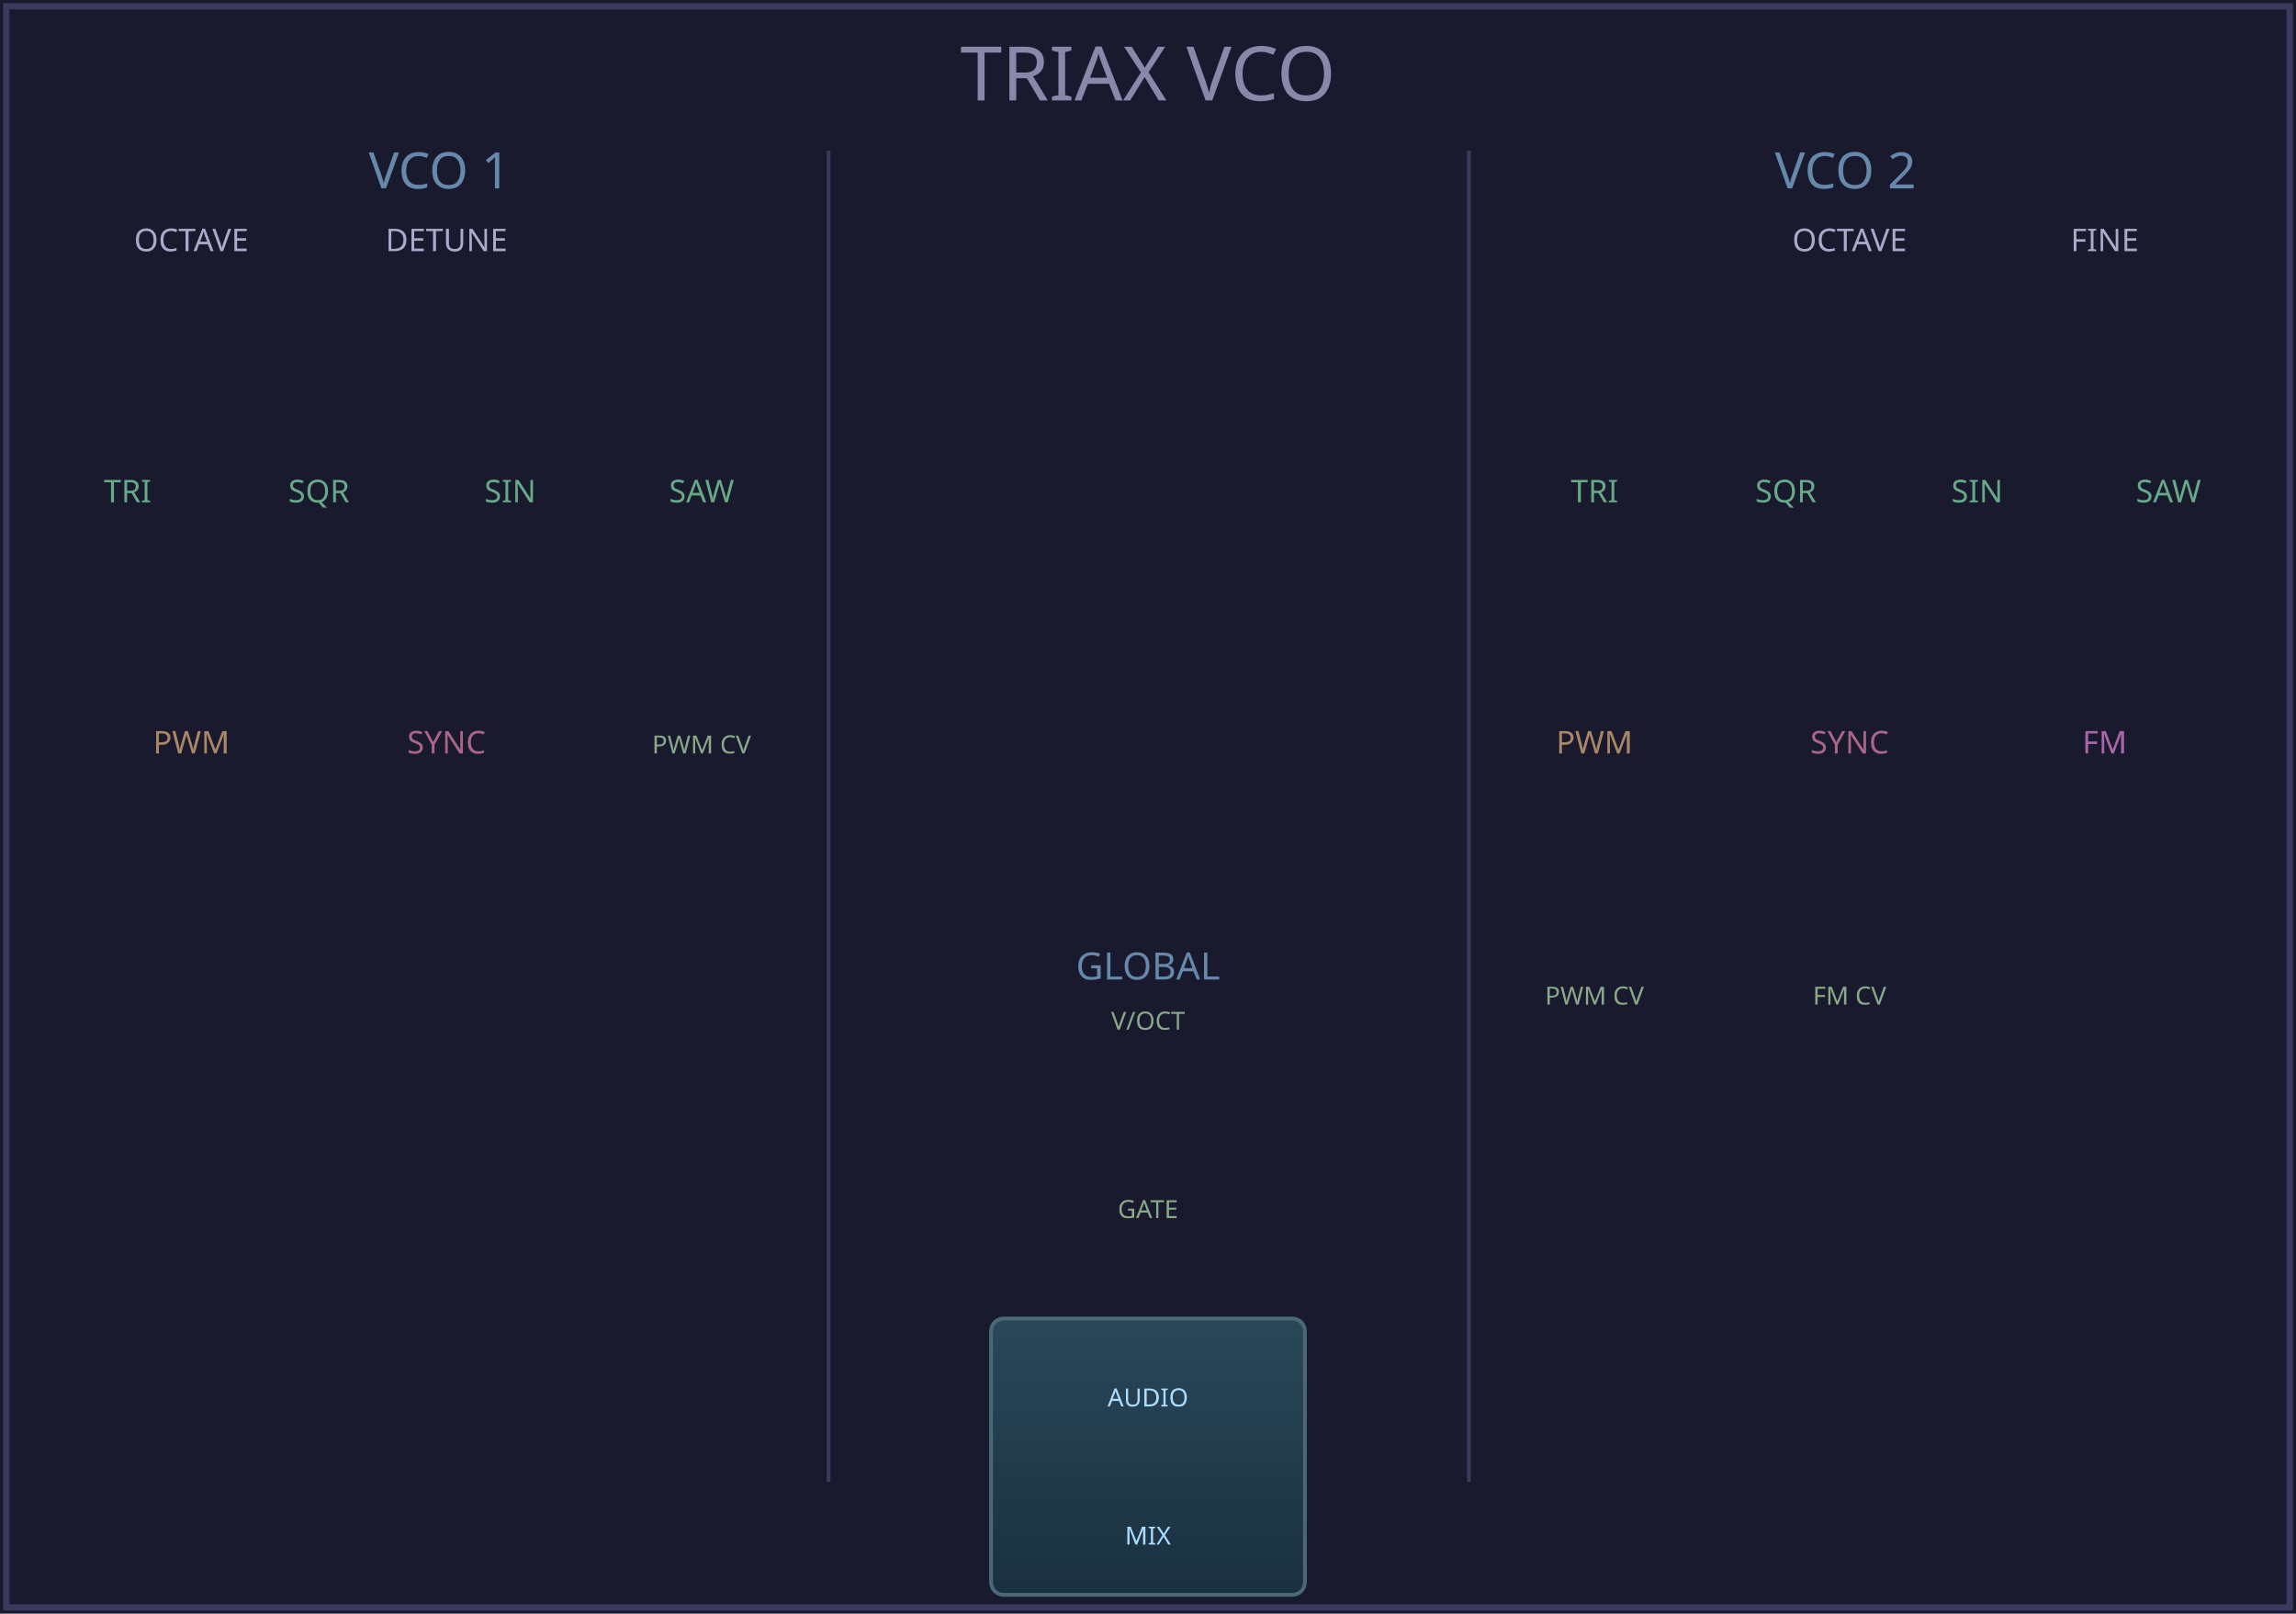
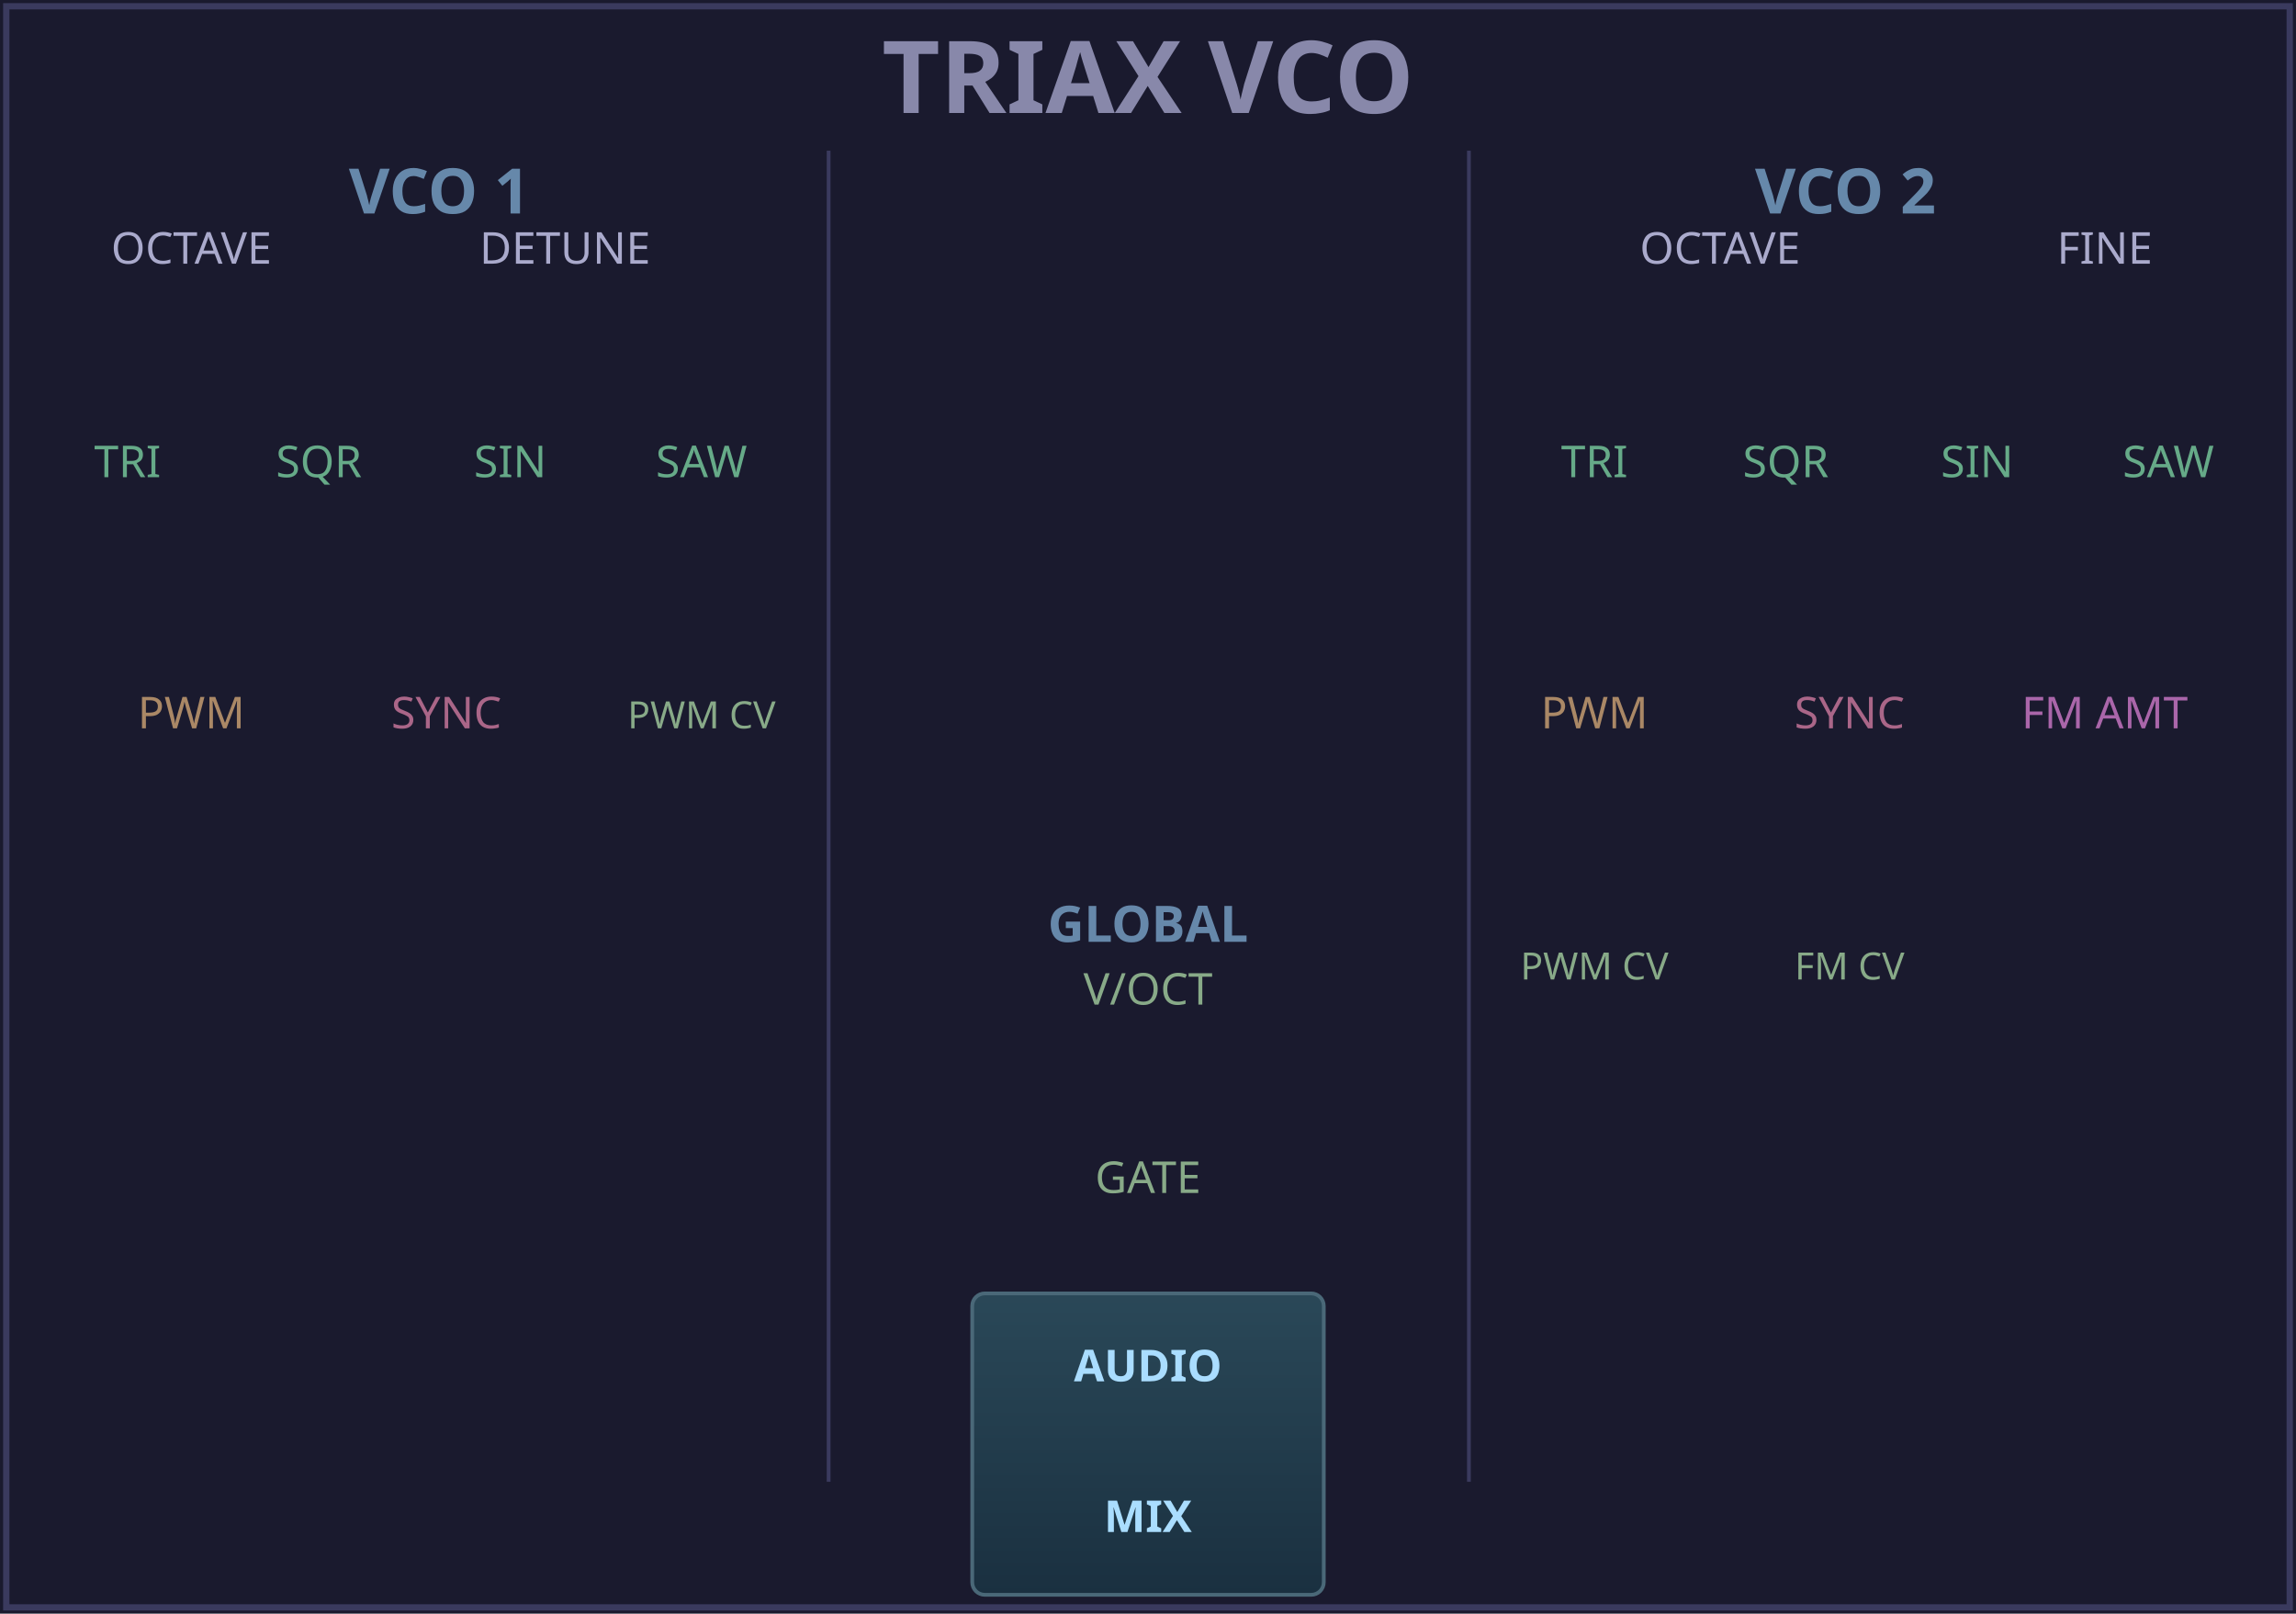
<svg xmlns="http://www.w3.org/2000/svg" width="182.88mm" height="128.5mm" viewBox="0 0 182.88 128.5" version="1.1">
  <defs>
    <linearGradient id="outputPlate" x1="0%" y1="0%" x2="0%" y2="100%">
      <stop offset="0%" style="stop-color:#2a4858;stop-opacity:1" />
      <stop offset="100%" style="stop-color:#1a3040;stop-opacity:1" />
    </linearGradient>
  </defs>
  <rect style="fill:#1a1a2e;fill-opacity:1;stroke:none" width="182.88" height="128.5" x="0" y="0" />
  <rect style="fill:none;stroke:#3a3a5e;stroke-width:0.5" width="181.88" height="127.5" x="0.5" y="0.5" />
-   <text style="font-size:6px;font-family:sans-serif;fill:#8888aa;text-anchor:middle" x="91.44" y="8">TRIAX VCO</text>
-   <text style="font-size:4px;font-family:sans-serif;fill:#6688aa;text-anchor:middle" x="35" y="15">VCO 1</text>
-   <text style="font-size:4px;font-family:sans-serif;fill:#6688aa;text-anchor:middle" x="147" y="15">VCO 2</text>
-   <text style="font-size:3px;font-family:sans-serif;fill:#6688aa;text-anchor:middle" x="91.44" y="78">GLOBAL</text>
-   <text style="font-size:2.5px;font-family:sans-serif;fill:#aaaacc;text-anchor:middle" x="15.24" y="20">OCTAVE</text>
-   <text style="font-size:2.5px;font-family:sans-serif;fill:#aaaacc;text-anchor:middle" x="35.56" y="20">DETUNE</text>
-   <text style="font-size:2.5px;font-family:sans-serif;fill:#66aa88;text-anchor:middle" x="10.16" y="40">TRI</text>
-   <text style="font-size:2.5px;font-family:sans-serif;fill:#66aa88;text-anchor:middle" x="25.4" y="40">SQR</text>
-   <text style="font-size:2.5px;font-family:sans-serif;fill:#66aa88;text-anchor:middle" x="40.64" y="40">SIN</text>
-   <text style="font-size:2.5px;font-family:sans-serif;fill:#66aa88;text-anchor:middle" x="55.88" y="40">SAW</text>
-   <text style="font-size:2.5px;font-family:sans-serif;fill:#aa8866;text-anchor:middle" x="15.24" y="60">PWM</text>
-   <text style="font-size:2.5px;font-family:sans-serif;fill:#aa6688;text-anchor:middle" x="35.56" y="60">SYNC</text>
-   <text style="font-size:2px;font-family:sans-serif;fill:#88aa88;text-anchor:middle" x="55.88" y="60">PWM CV</text>
-   <text style="font-size:2.5px;font-family:sans-serif;fill:#aaaacc;text-anchor:middle" x="147.32" y="20">OCTAVE</text>
-   <text style="font-size:2.5px;font-family:sans-serif;fill:#aaaacc;text-anchor:middle" x="167.64" y="20">FINE</text>
-   <text style="font-size:2.5px;font-family:sans-serif;fill:#66aa88;text-anchor:middle" x="127.0" y="40">TRI</text>
-   <text style="font-size:2.5px;font-family:sans-serif;fill:#66aa88;text-anchor:middle" x="142.24" y="40">SQR</text>
-   <text style="font-size:2.5px;font-family:sans-serif;fill:#66aa88;text-anchor:middle" x="157.48" y="40">SIN</text>
-   <text style="font-size:2.5px;font-family:sans-serif;fill:#66aa88;text-anchor:middle" x="172.72" y="40">SAW</text>
-   <text style="font-size:2.5px;font-family:sans-serif;fill:#aa8866;text-anchor:middle" x="127.0" y="60">PWM</text>
-   <text style="font-size:2.5px;font-family:sans-serif;fill:#aa6688;text-anchor:middle" x="147.32" y="60">SYNC</text>
-   <text style="font-size:2.5px;font-family:sans-serif;fill:#aa66aa;text-anchor:middle" x="167.64" y="60">FM</text>
-   <text style="font-size:2px;font-family:sans-serif;fill:#88aa88;text-anchor:middle" x="127.0" y="80">PWM CV</text>
-   <text style="font-size:2px;font-family:sans-serif;fill:#88aa88;text-anchor:middle" x="147.32" y="80">FM CV</text>
-   <text style="font-size:2px;font-family:sans-serif;fill:#88aa88;text-anchor:middle" x="91.44" y="82">V/OCT</text>
-   <text style="font-size:2px;font-family:sans-serif;fill:#88aa88;text-anchor:middle" x="91.44" y="97">GATE</text>
-   <rect style="fill:url(#outputPlate);fill-opacity:1;stroke:#4a6878;stroke-width:0.3" width="25" height="22" x="78.94" y="105" rx="1" ry="1" />
-   <text style="font-size:2px;font-family:sans-serif;fill:#aaddff;text-anchor:middle" x="91.44" y="112">AUDIO</text>
-   <text style="font-size:2px;font-family:sans-serif;fill:#aaddff;text-anchor:middle" x="91.44" y="123">MIX</text>
+   <text style="font-size:8px;font-family:sans-serif;font-weight:bold;fill:#8888aa;text-anchor:middle" x="91.44" y="9">TRIAX VCO</text>
+   <text style="font-size:5px;font-family:sans-serif;font-weight:bold;fill:#6688aa;text-anchor:middle" x="35" y="17">VCO 1</text>
+   <text style="font-size:5px;font-family:sans-serif;font-weight:bold;fill:#6688aa;text-anchor:middle" x="147" y="17">VCO 2</text>
+   <text style="font-size:4px;font-family:sans-serif;font-weight:bold;fill:#6688aa;text-anchor:middle" x="91.44" y="75">GLOBAL</text>
+   <text style="font-size:3.5px;font-family:sans-serif;fill:#aaaacc;text-anchor:middle" x="15.24" y="21">OCTAVE</text>
+   <text style="font-size:3.5px;font-family:sans-serif;fill:#aaaacc;text-anchor:middle" x="45" y="21">DETUNE</text>
+   <text style="font-size:3.5px;font-family:sans-serif;fill:#66aa88;text-anchor:middle" x="10.16" y="38">TRI</text>
+   <text style="font-size:3.5px;font-family:sans-serif;fill:#66aa88;text-anchor:middle" x="25.4" y="38">SQR</text>
+   <text style="font-size:3.5px;font-family:sans-serif;fill:#66aa88;text-anchor:middle" x="40.64" y="38">SIN</text>
+   <text style="font-size:3.5px;font-family:sans-serif;fill:#66aa88;text-anchor:middle" x="55.88" y="38">SAW</text>
+   <text style="font-size:3.5px;font-family:sans-serif;fill:#aa8866;text-anchor:middle" x="15.24" y="58">PWM</text>
+   <text style="font-size:3.5px;font-family:sans-serif;fill:#aa6688;text-anchor:middle" x="35.56" y="58">SYNC</text>
+   <text style="font-size:3px;font-family:sans-serif;fill:#88aa88;text-anchor:middle" x="55.88" y="58">PWM CV</text>
+   <text style="font-size:3.5px;font-family:sans-serif;fill:#aaaacc;text-anchor:middle" x="137" y="21">OCTAVE</text>
+   <text style="font-size:3.5px;font-family:sans-serif;fill:#aaaacc;text-anchor:middle" x="167.64" y="21">FINE</text>
+   <text style="font-size:3.5px;font-family:sans-serif;fill:#66aa88;text-anchor:middle" x="127.0" y="38">TRI</text>
+   <text style="font-size:3.5px;font-family:sans-serif;fill:#66aa88;text-anchor:middle" x="142.24" y="38">SQR</text>
+   <text style="font-size:3.5px;font-family:sans-serif;fill:#66aa88;text-anchor:middle" x="157.48" y="38">SIN</text>
+   <text style="font-size:3.5px;font-family:sans-serif;fill:#66aa88;text-anchor:middle" x="172.72" y="38">SAW</text>
+   <text style="font-size:3.5px;font-family:sans-serif;fill:#aa8866;text-anchor:middle" x="127.0" y="58">PWM</text>
+   <text style="font-size:3.5px;font-family:sans-serif;fill:#aa6688;text-anchor:middle" x="147.32" y="58">SYNC</text>
+   <text style="font-size:3.5px;font-family:sans-serif;fill:#aa66aa;text-anchor:middle" x="167.64" y="58">FM AMT</text>
+   <text style="font-size:3px;font-family:sans-serif;fill:#88aa88;text-anchor:middle" x="127.0" y="78">PWM CV</text>
+   <text style="font-size:3px;font-family:sans-serif;fill:#88aa88;text-anchor:middle" x="147.32" y="78">FM CV</text>
+   <text style="font-size:3.5px;font-family:sans-serif;fill:#88aa88;text-anchor:middle" x="91.44" y="80">V/OCT</text>
+   <text style="font-size:3.5px;font-family:sans-serif;fill:#88aa88;text-anchor:middle" x="91.44" y="95">GATE</text>
+   <rect style="fill:url(#outputPlate);fill-opacity:1;stroke:#4a6878;stroke-width:0.3" width="28" height="24" x="77.44" y="103" rx="1" ry="1" />
+   <text style="font-size:3.5px;font-family:sans-serif;font-weight:bold;fill:#aaddff;text-anchor:middle" x="91.44" y="110">AUDIO</text>
+   <text style="font-size:3.5px;font-family:sans-serif;font-weight:bold;fill:#aaddff;text-anchor:middle" x="91.44" y="122">MIX</text>
  <line x1="66" y1="12" x2="66" y2="118" style="stroke:#3a3a5e;stroke-width:0.3" />
  <line x1="117" y1="12" x2="117" y2="118" style="stroke:#3a3a5e;stroke-width:0.3" />
  <g id="components" style="display:none">
-     <circle cx="15.24" cy="25.0" r="4" style="fill:#ff0000" />
-     <circle cx="35.56" cy="25.0" r="4" style="fill:#ff0000" />
-     <circle cx="10.16" cy="45.0" r="4" style="fill:#ff0000" />
-     <circle cx="25.4" cy="45.0" r="4" style="fill:#ff0000" />
-     <circle cx="40.64" cy="45.0" r="4" style="fill:#ff0000" />
-     <circle cx="55.88" cy="45.0" r="4" style="fill:#ff0000" />
-     <circle cx="15.24" cy="65.0" r="4" style="fill:#ff0000" />
-     <circle cx="35.56" cy="65.0" r="2" style="fill:#ff0000" />
-     <circle cx="147.32" cy="25.0" r="4" style="fill:#ff0000" />
-     <circle cx="167.64" cy="25.0" r="4" style="fill:#ff0000" />
-     <circle cx="127.0" cy="45.0" r="4" style="fill:#ff0000" />
-     <circle cx="142.24" cy="45.0" r="4" style="fill:#ff0000" />
-     <circle cx="157.48" cy="45.0" r="4" style="fill:#ff0000" />
-     <circle cx="172.72" cy="45.0" r="4" style="fill:#ff0000" />
-     <circle cx="127.0" cy="65.0" r="4" style="fill:#ff0000" />
-     <circle cx="147.32" cy="65.0" r="2" style="fill:#ff0000" />
-     <circle cx="167.64" cy="65.0" r="4" style="fill:#ff0000" />
+     <circle cx="15.24" cy="28.0" r="4" style="fill:#ff0000" />
+     <circle cx="45" cy="28.0" r="4" style="fill:#ff0000" />
+     <circle cx="10.16" cy="48.0" r="4" style="fill:#ff0000" />
+     <circle cx="25.4" cy="48.0" r="4" style="fill:#ff0000" />
+     <circle cx="40.64" cy="48.0" r="4" style="fill:#ff0000" />
+     <circle cx="55.88" cy="48.0" r="4" style="fill:#ff0000" />
+     <circle cx="15.24" cy="68.0" r="4" style="fill:#ff0000" />
+     <circle cx="35.56" cy="68.0" r="2" style="fill:#ff0000" />
+     <circle cx="137" cy="28.0" r="4" style="fill:#ff0000" />
+     <circle cx="167.64" cy="28.0" r="4" style="fill:#ff0000" />
+     <circle cx="127.0" cy="48.0" r="4" style="fill:#ff0000" />
+     <circle cx="142.24" cy="48.0" r="4" style="fill:#ff0000" />
+     <circle cx="157.48" cy="48.0" r="4" style="fill:#ff0000" />
+     <circle cx="172.72" cy="48.0" r="4" style="fill:#ff0000" />
+     <circle cx="127.0" cy="68.0" r="4" style="fill:#ff0000" />
+     <circle cx="147.32" cy="68.0" r="2" style="fill:#ff0000" />
+     <circle cx="167.64" cy="68.0" r="4" style="fill:#ff0000" />
    <circle cx="91.44" cy="85.0" r="4" style="fill:#00ff00" />
    <circle cx="91.44" cy="100.0" r="4" style="fill:#00ff00" />
-     <circle cx="55.88" cy="65.0" r="4" style="fill:#00ff00" />
+     <circle cx="55.88" cy="68.0" r="4" style="fill:#00ff00" />
    <circle cx="127.0" cy="85.0" r="4" style="fill:#00ff00" />
    <circle cx="147.32" cy="85.0" r="4" style="fill:#00ff00" />
    <circle cx="91.44" cy="115.0" r="4" style="fill:#0000ff" />
-     <circle cx="91.44" cy="122.0" r="4" style="fill:#0000ff" />
+     <circle cx="91.44" cy="125.0" r="4" style="fill:#0000ff" />
  </g>
</svg>
